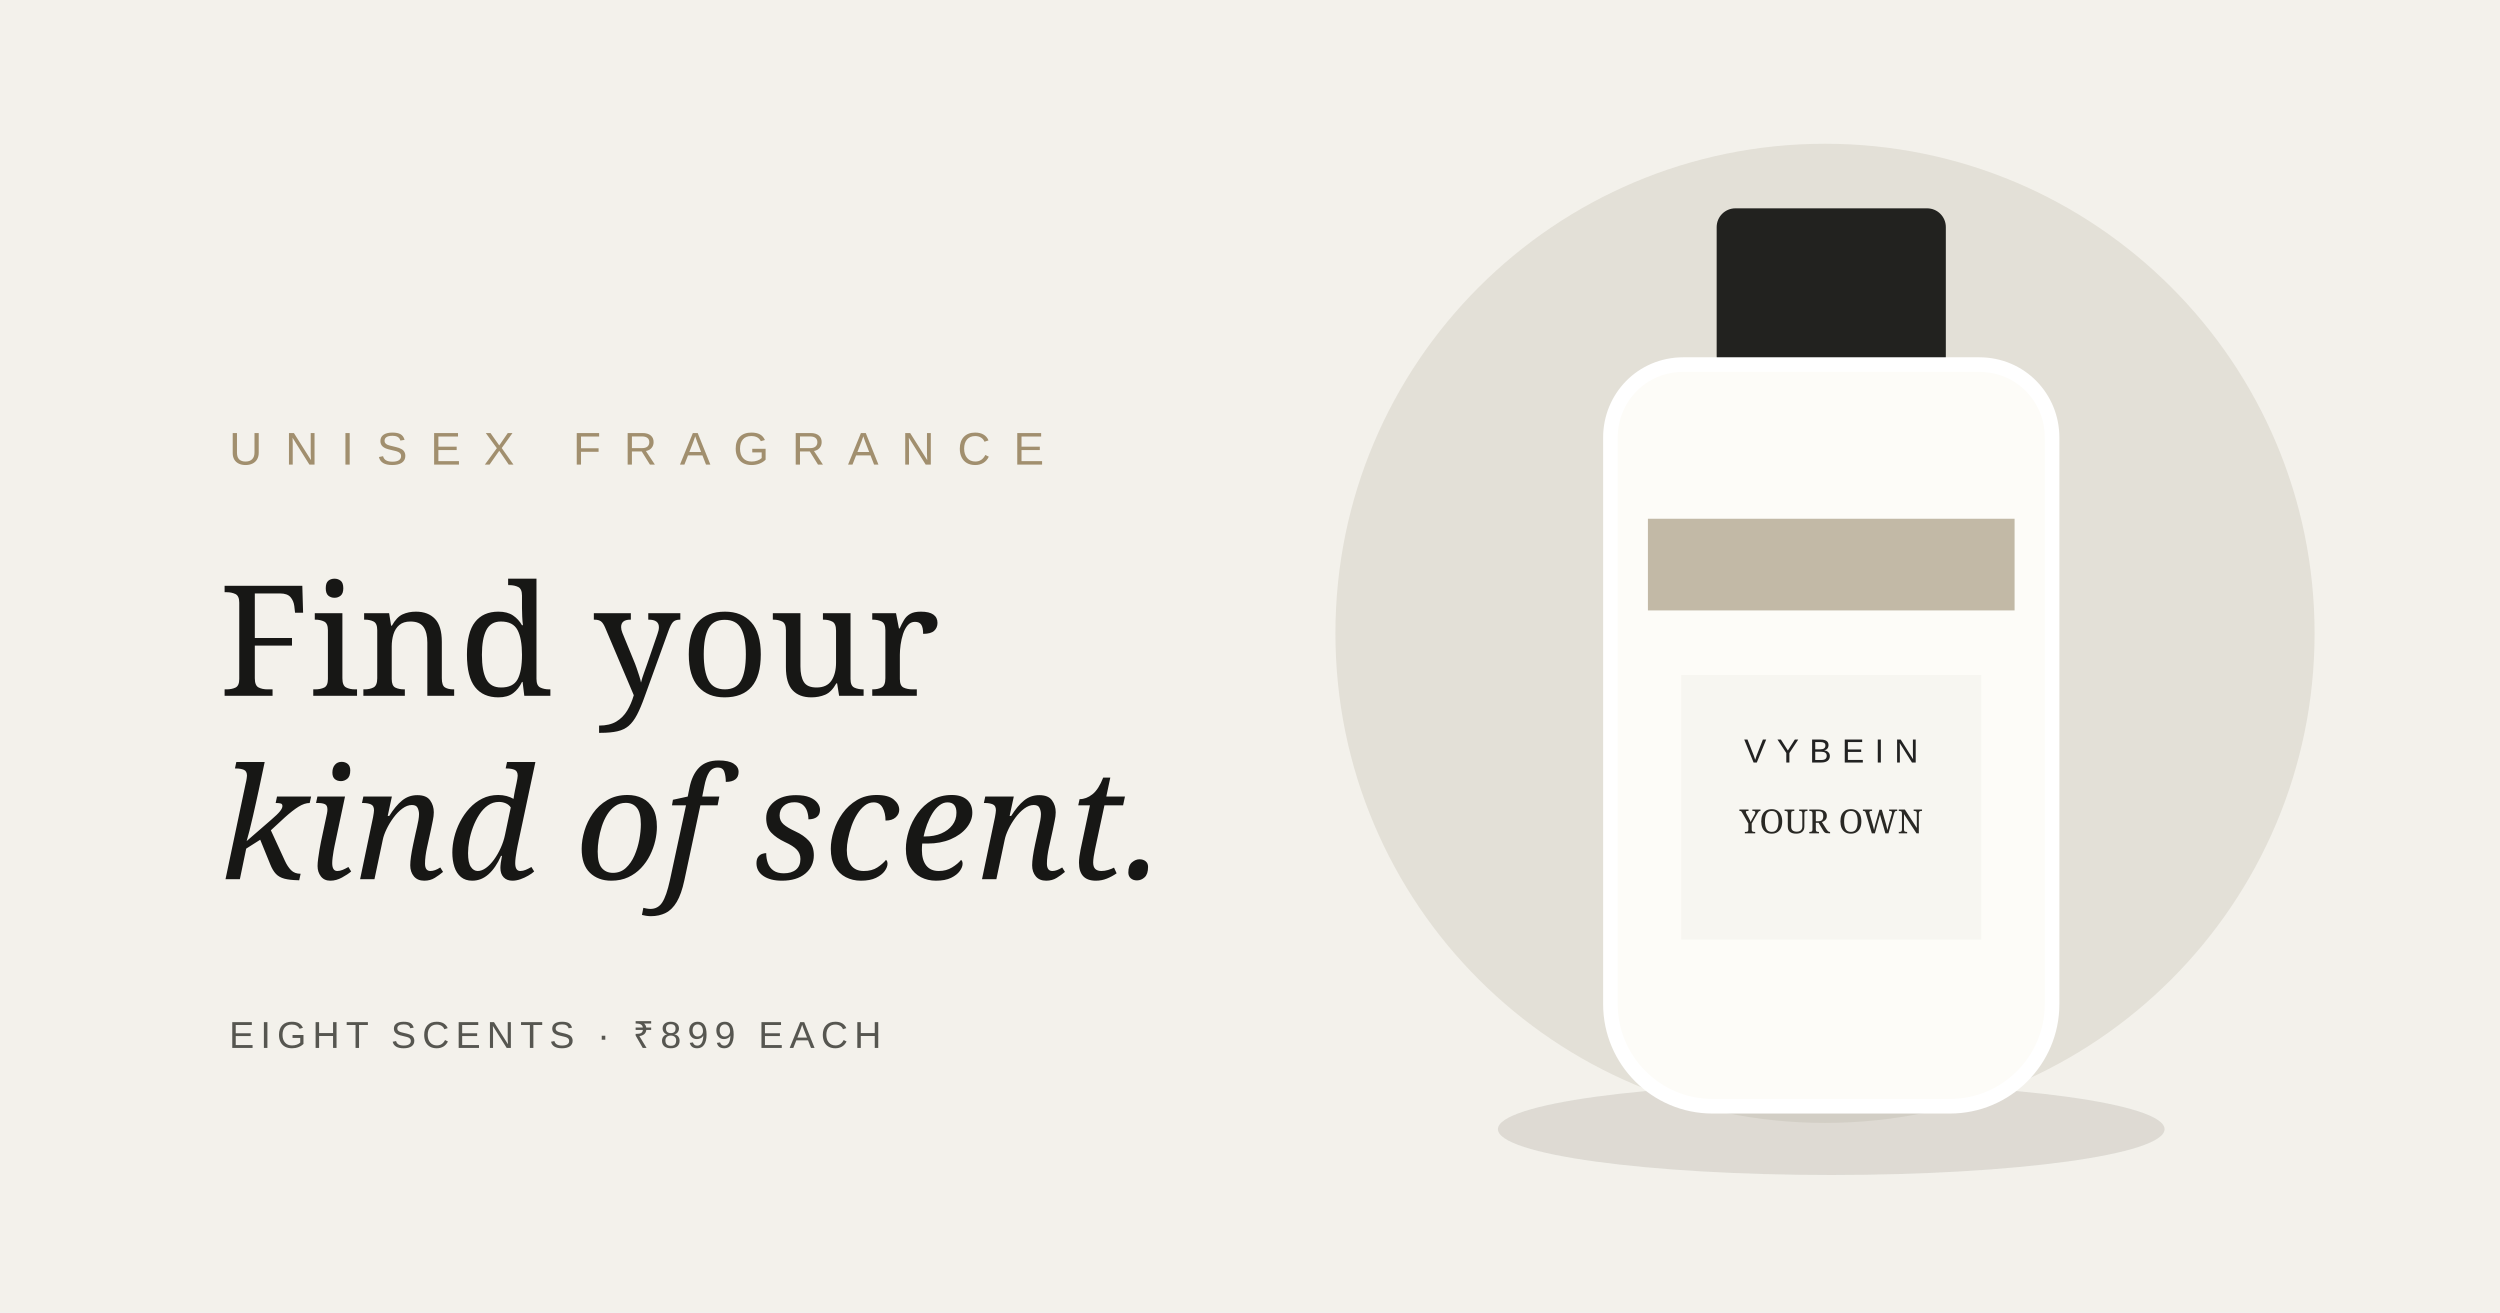
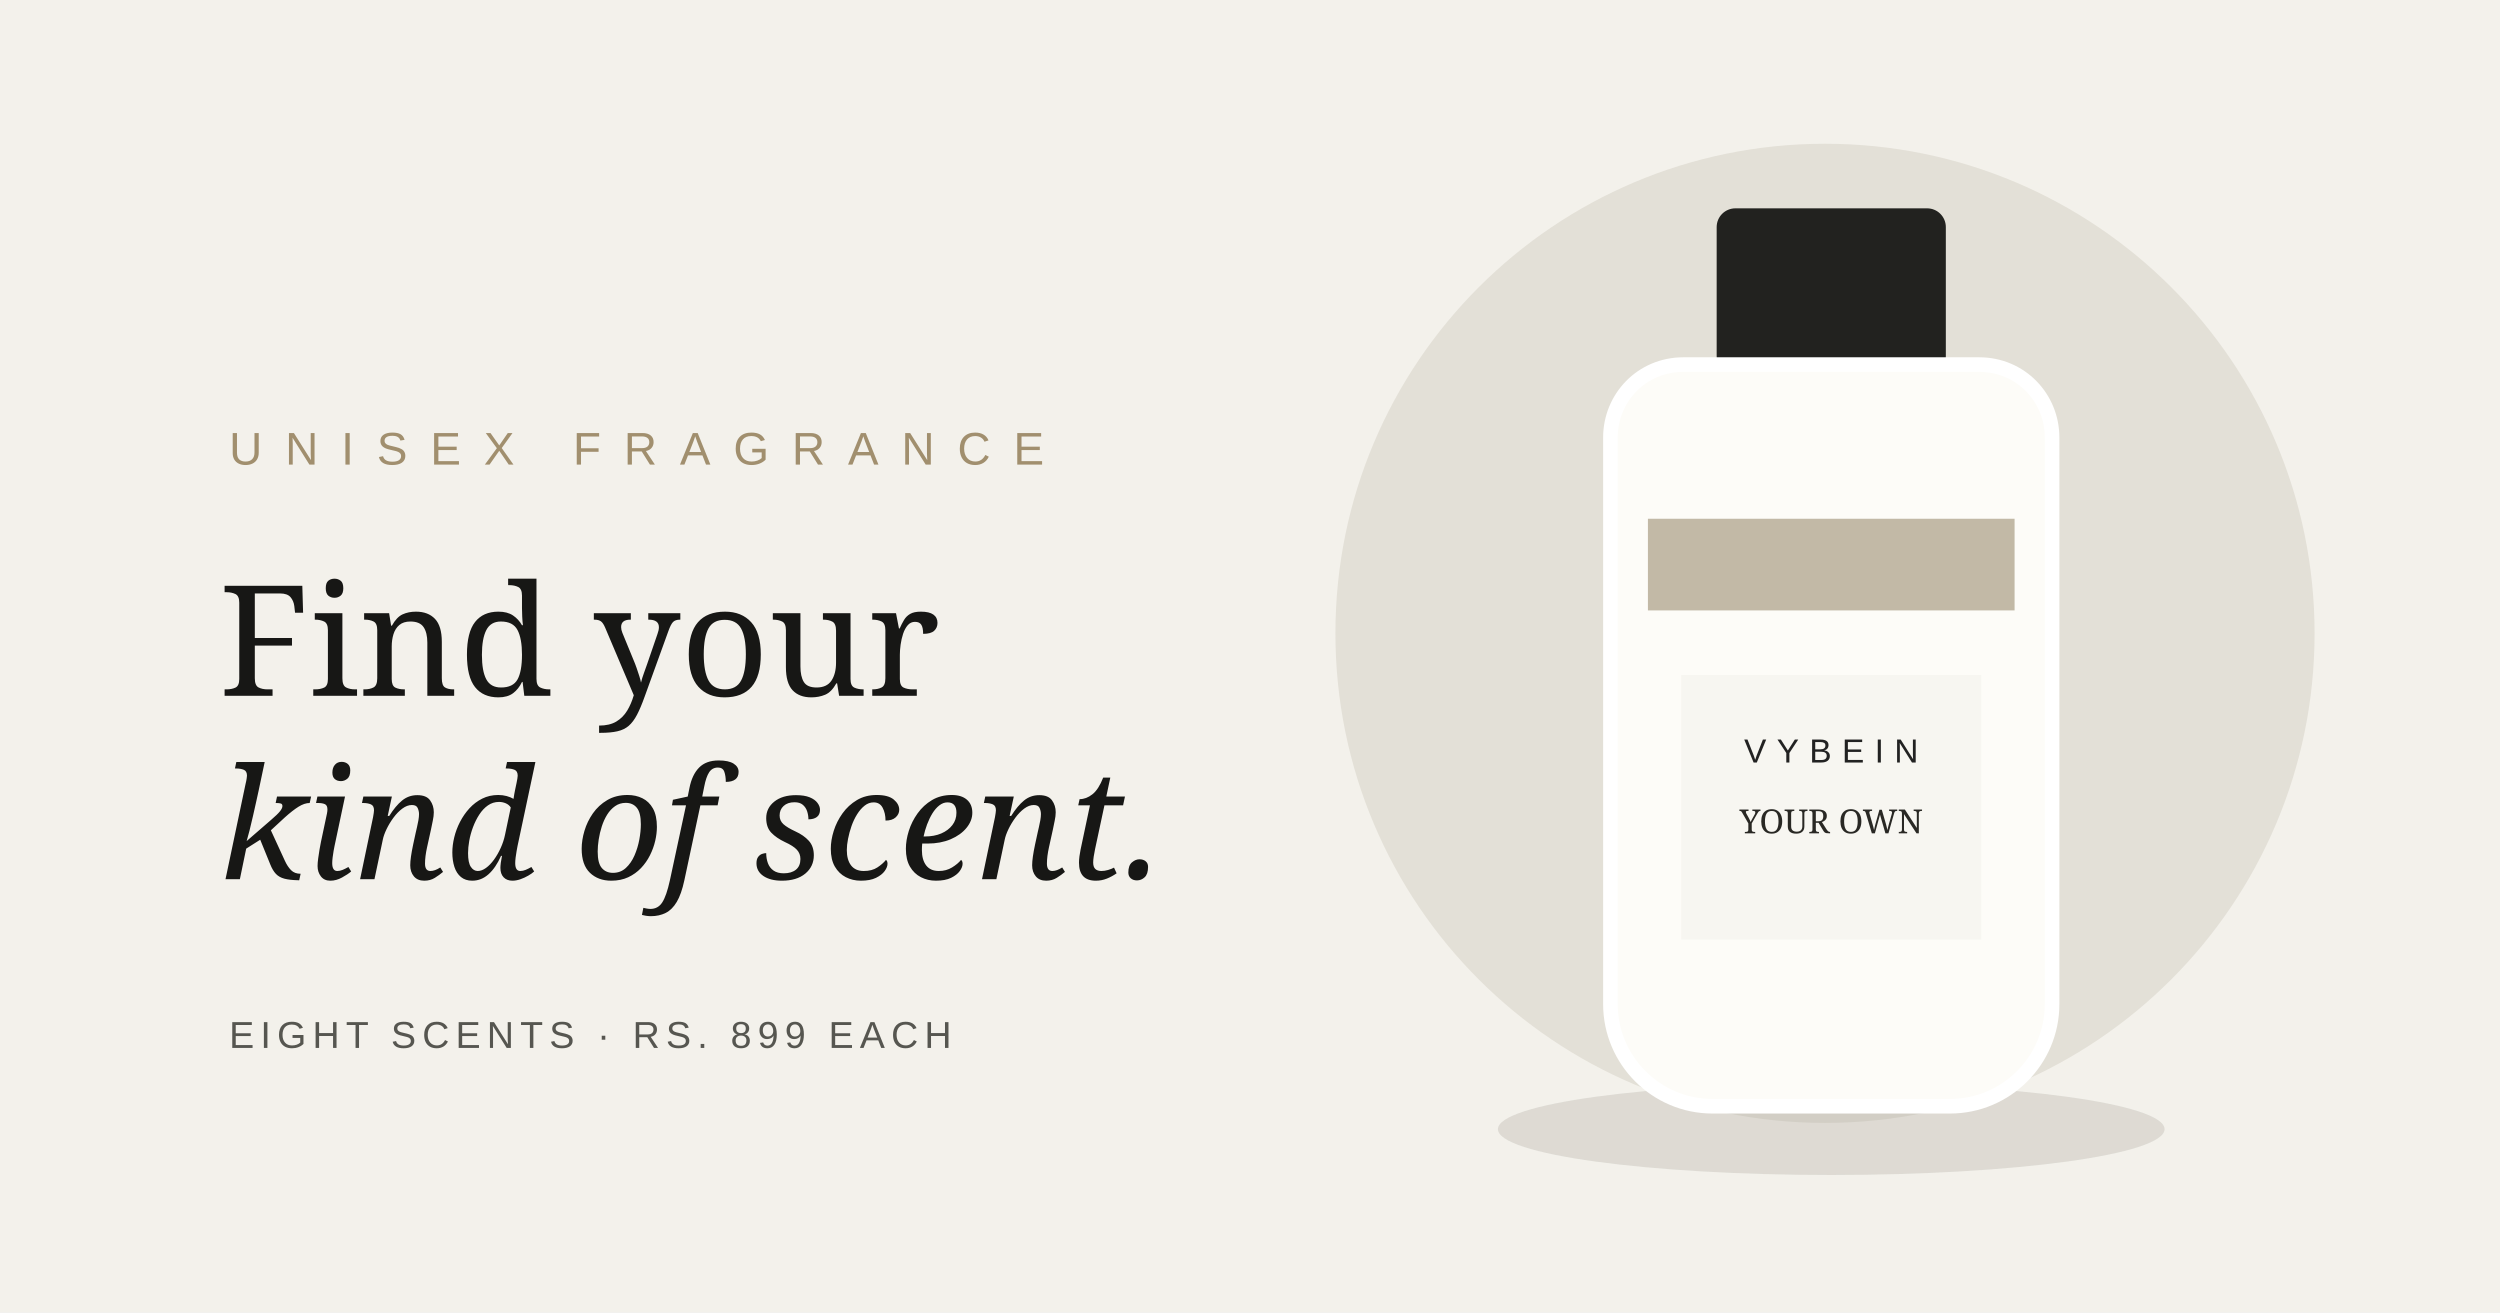
<svg xmlns="http://www.w3.org/2000/svg" viewBox="0 0 1200 630" role="img" aria-labelledby="title desc">
  <rect width="1200" height="630" fill="#f3f1eb" />
  <circle cx="876" cy="304" r="235" fill="#e3e0d7" />
  <ellipse cx="879" cy="542" rx="160" ry="22" fill="#aaa69c" opacity=".3" />
  <rect x="824" y="100" width="110" height="80" rx="9" fill="#22221f" />
  <path d="M808 175h142c20 0 35 16 35 35v272c0 27-22 49-49 49H822c-27 0-49-22-49-49V210c0-19 15-35 35-35Z" fill="#fdfcf8" stroke="#fff" stroke-width="7" />
  <rect x="791" y="249" width="176" height="44" fill="#c2b9a6" />
  <rect x="807" y="324" width="144" height="127" fill="#f7f6f1" />
  <text x="879" y="366" text-anchor="middle" font-family="Arial,sans-serif" font-size="16" letter-spacing="5" fill="#222">VYBEIN</text>
  <text x="879" y="400" text-anchor="middle" font-family="Georgia,serif" font-size="16" fill="#292824">YOUR OWN</text>
  <text x="110" y="223" font-family="Arial,sans-serif" font-size="22" letter-spacing="11" fill="#a18f6e">UNISEX FRAGRANCE</text>
  <text x="105" y="334" font-family="Georgia,serif" font-size="74" fill="#171715">Find your</text>
  <text x="105" y="422" font-family="Georgia,serif" font-style="italic" font-size="74" fill="#171715">kind of scent.</text>
-   <text x="110" y="503" font-family="Arial,sans-serif" font-size="18" letter-spacing="3" fill="#565650">EIGHT SCENTS · ₹899 EACH</text>
+   <text x="110" y="503" font-family="Arial,sans-serif" font-size="18" letter-spacing="3" fill="#565650">EIGHT SCENTS · RS. 899 EACH</text>
</svg>
